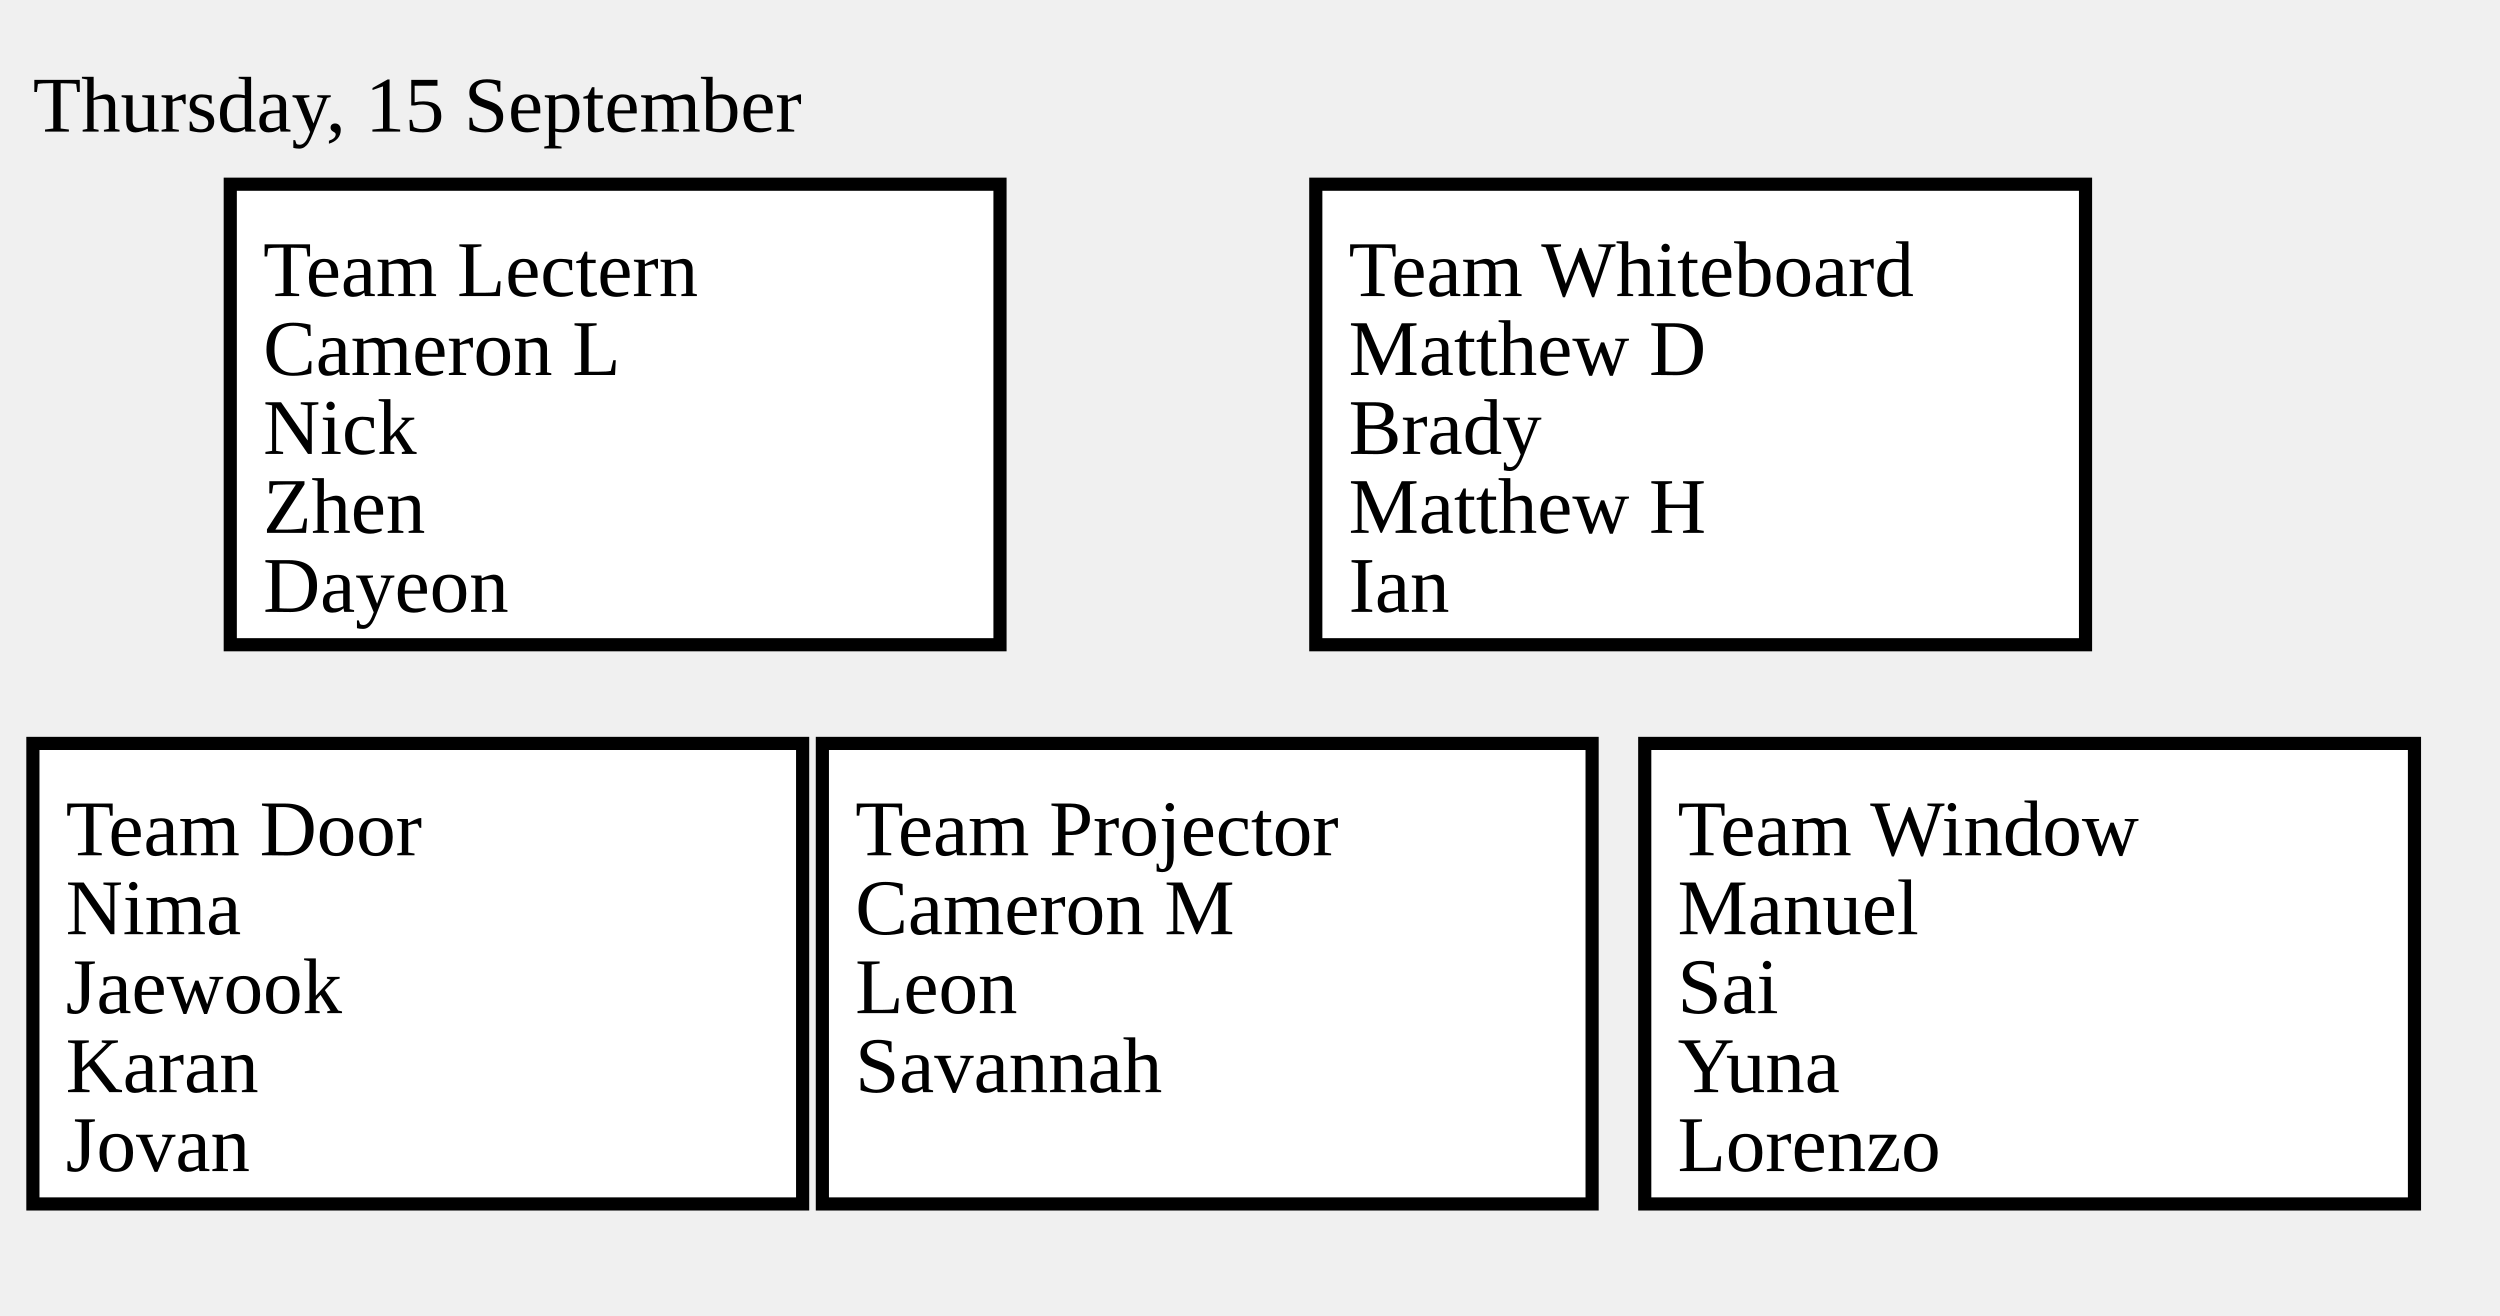
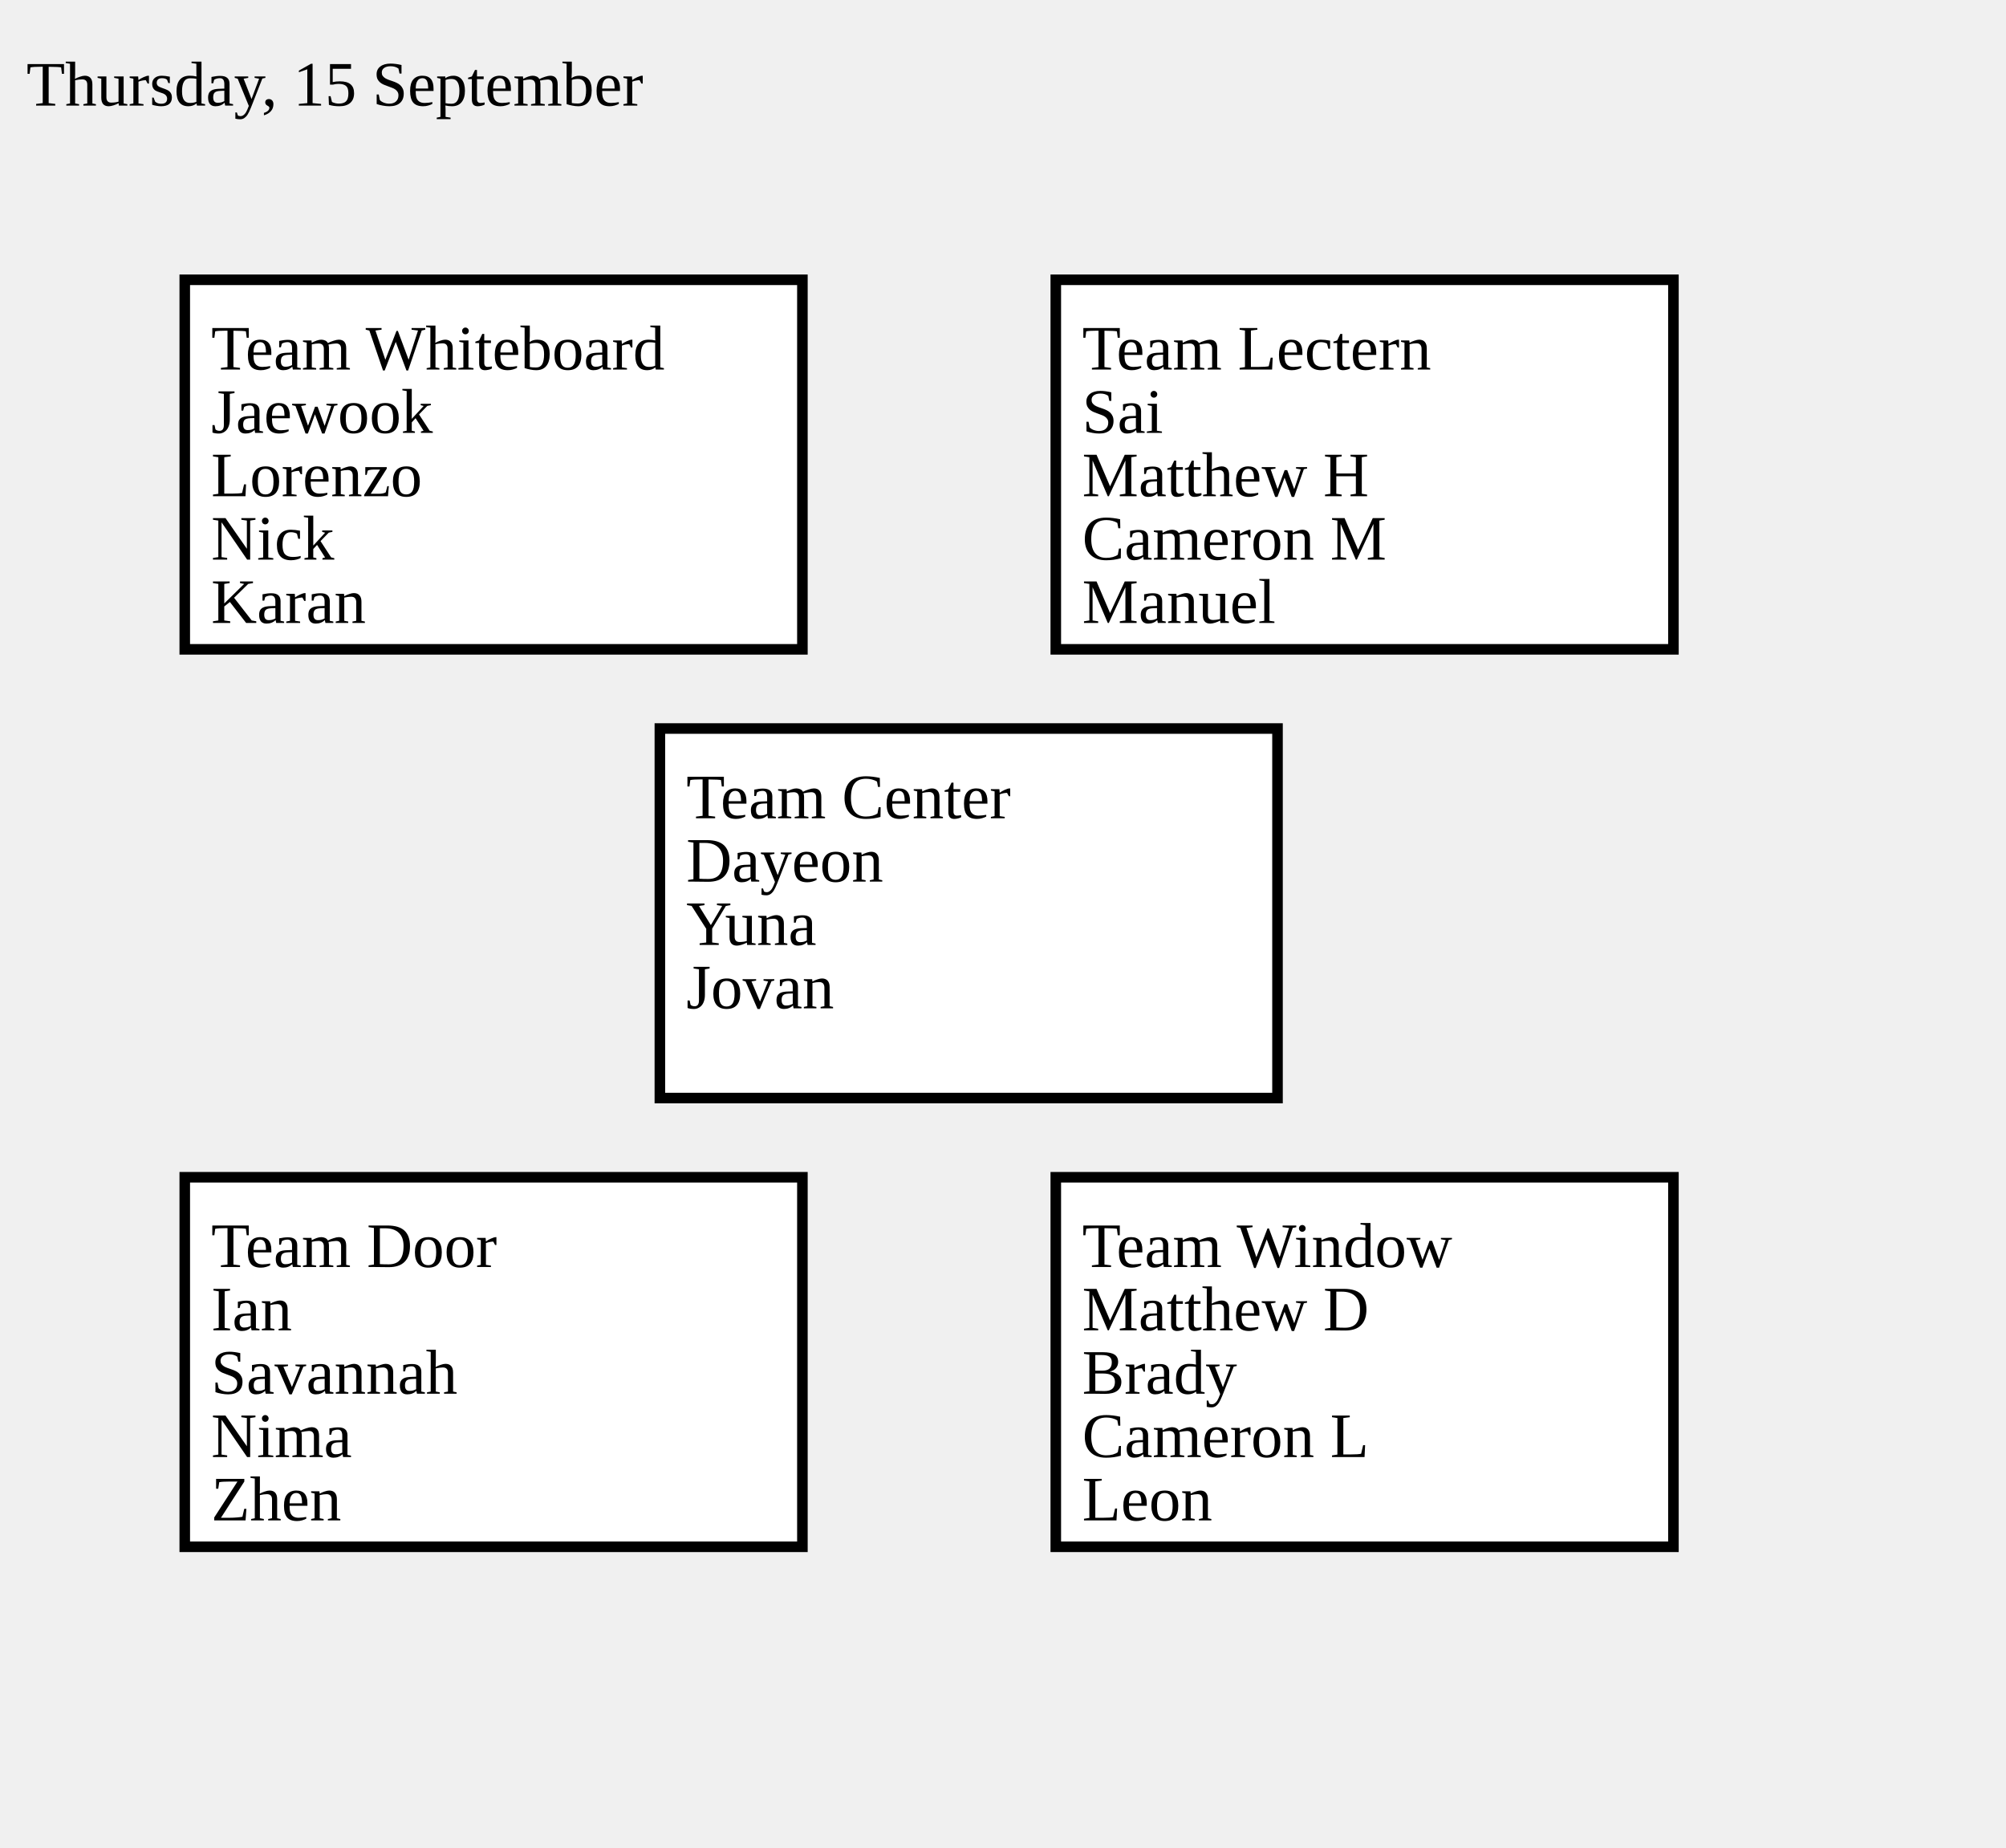
- <svg xmlns="http://www.w3.org/2000/svg" width="380" height="200" viewBox="0 -200 380 200">
+ <svg xmlns="http://www.w3.org/2000/svg" width="380" height="350" viewBox="0 -350 380 350">
  <defs>
</defs>
-   <rect x="200" y="-172.0" width="117" height="70" fill="#ffffff" stroke-width="2" stroke="black" />
-   <text x="205" y="-155.0" font-size="12" fill="black" dy="0em">Team Whiteboard</text>
-   <text x="205" y="-143.0" font-size="12" fill="black" dy="0em">Matthew D</text>
-   <text x="205" y="-131.0" font-size="12" fill="black" dy="0em">Brady</text>
-   <text x="205" y="-119.0" font-size="12" fill="black" dy="0em">Matthew H</text>
-   <text x="205" y="-107.0" font-size="12" fill="black" dy="0em">Ian</text>
-   <rect x="5" y="-87.0" width="117" height="70" fill="#ffffff" stroke-width="2" stroke="black" />
-   <text x="10" y="-70.0" font-size="12" fill="black" dy="0em">Team Door</text>
-   <text x="10" y="-58.0" font-size="12" fill="black" dy="0em">Nima</text>
-   <text x="10" y="-46.0" font-size="12" fill="black" dy="0em">Jaewook</text>
-   <text x="10" y="-34.0" font-size="12" fill="black" dy="0em">Karan</text>
-   <text x="10" y="-22.0" font-size="12" fill="black" dy="0em">Jovan</text>
-   <rect x="250" y="-87.0" width="117" height="70" fill="#ffffff" stroke-width="2" stroke="black" />
-   <text x="255" y="-70.0" font-size="12" fill="black" dy="0em">Team Window</text>
-   <text x="255" y="-58.0" font-size="12" fill="black" dy="0em">Manuel</text>
-   <text x="255" y="-46.0" font-size="12" fill="black" dy="0em">Sai</text>
-   <text x="255" y="-34.0" font-size="12" fill="black" dy="0em">Yuna</text>
-   <text x="255" y="-22.0" font-size="12" fill="black" dy="0em">Lorenzo</text>
-   <rect x="35" y="-172.0" width="117" height="70" fill="#ffffff" stroke-width="2" stroke="black" />
-   <text x="40" y="-155.0" font-size="12" fill="black" dy="0em">Team Lectern</text>
-   <text x="40" y="-143.0" font-size="12" fill="black" dy="0em">Cameron L</text>
-   <text x="40" y="-131.0" font-size="12" fill="black" dy="0em">Nick</text>
-   <text x="40" y="-119.0" font-size="12" fill="black" dy="0em">Zhen</text>
-   <text x="40" y="-107.0" font-size="12" fill="black" dy="0em">Dayeon</text>
-   <rect x="125" y="-87.0" width="117" height="70" fill="#ffffff" stroke-width="2" stroke="black" />
-   <text x="130" y="-70.0" font-size="12" fill="black" dy="0em">Team Projector</text>
-   <text x="130" y="-58.0" font-size="12" fill="black" dy="0em">Cameron M</text>
-   <text x="130" y="-46.0" font-size="12" fill="black" dy="0em">Leon</text>
-   <text x="130" y="-34.0" font-size="12" fill="black" dy="0em">Savannah</text>
-   <text x="5" y="-180" font-size="12" fill="black" dy="0em">Thursday, 15 September</text>
+   <rect x="200" y="-297.0" width="117" height="70" fill="#ffffff" stroke-width="2" stroke="black" />
+   <text x="205" y="-280.0" font-size="12" fill="black" dy="0em">Team Lectern</text>
+   <text x="205" y="-268.0" font-size="12" fill="black" dy="0em">Sai</text>
+   <text x="205" y="-256.0" font-size="12" fill="black" dy="0em">Matthew H</text>
+   <text x="205" y="-244.0" font-size="12" fill="black" dy="0em">Cameron M</text>
+   <text x="205" y="-232.0" font-size="12" fill="black" dy="0em">Manuel</text>
+   <rect x="35" y="-127.0" width="117" height="70" fill="#ffffff" stroke-width="2" stroke="black" />
+   <text x="40" y="-110.0" font-size="12" fill="black" dy="0em">Team Door</text>
+   <text x="40" y="-98.0" font-size="12" fill="black" dy="0em">Ian</text>
+   <text x="40" y="-86.0" font-size="12" fill="black" dy="0em">Savannah</text>
+   <text x="40" y="-74.0" font-size="12" fill="black" dy="0em">Nima</text>
+   <text x="40" y="-62.0" font-size="12" fill="black" dy="0em">Zhen</text>
+   <rect x="200" y="-127.0" width="117" height="70" fill="#ffffff" stroke-width="2" stroke="black" />
+   <text x="205" y="-110.0" font-size="12" fill="black" dy="0em">Team Window</text>
+   <text x="205" y="-98.0" font-size="12" fill="black" dy="0em">Matthew D</text>
+   <text x="205" y="-86.0" font-size="12" fill="black" dy="0em">Brady</text>
+   <text x="205" y="-74.0" font-size="12" fill="black" dy="0em">Cameron L</text>
+   <text x="205" y="-62.0" font-size="12" fill="black" dy="0em">Leon</text>
+   <rect x="35" y="-297.0" width="117" height="70" fill="#ffffff" stroke-width="2" stroke="black" />
+   <text x="40" y="-280.0" font-size="12" fill="black" dy="0em">Team Whiteboard</text>
+   <text x="40" y="-268.0" font-size="12" fill="black" dy="0em">Jaewook</text>
+   <text x="40" y="-256.0" font-size="12" fill="black" dy="0em">Lorenzo</text>
+   <text x="40" y="-244.0" font-size="12" fill="black" dy="0em">Nick</text>
+   <text x="40" y="-232.0" font-size="12" fill="black" dy="0em">Karan</text>
+   <rect x="125" y="-212.0" width="117" height="70" fill="#ffffff" stroke-width="2" stroke="black" />
+   <text x="130" y="-195.0" font-size="12" fill="black" dy="0em">Team Center</text>
+   <text x="130" y="-183.0" font-size="12" fill="black" dy="0em">Dayeon</text>
+   <text x="130" y="-171.0" font-size="12" fill="black" dy="0em">Yuna</text>
+   <text x="130" y="-159.0" font-size="12" fill="black" dy="0em">Jovan</text>
+   <text x="5" y="-330" font-size="12" fill="black" dy="0em">Thursday, 15 September</text>
</svg>
